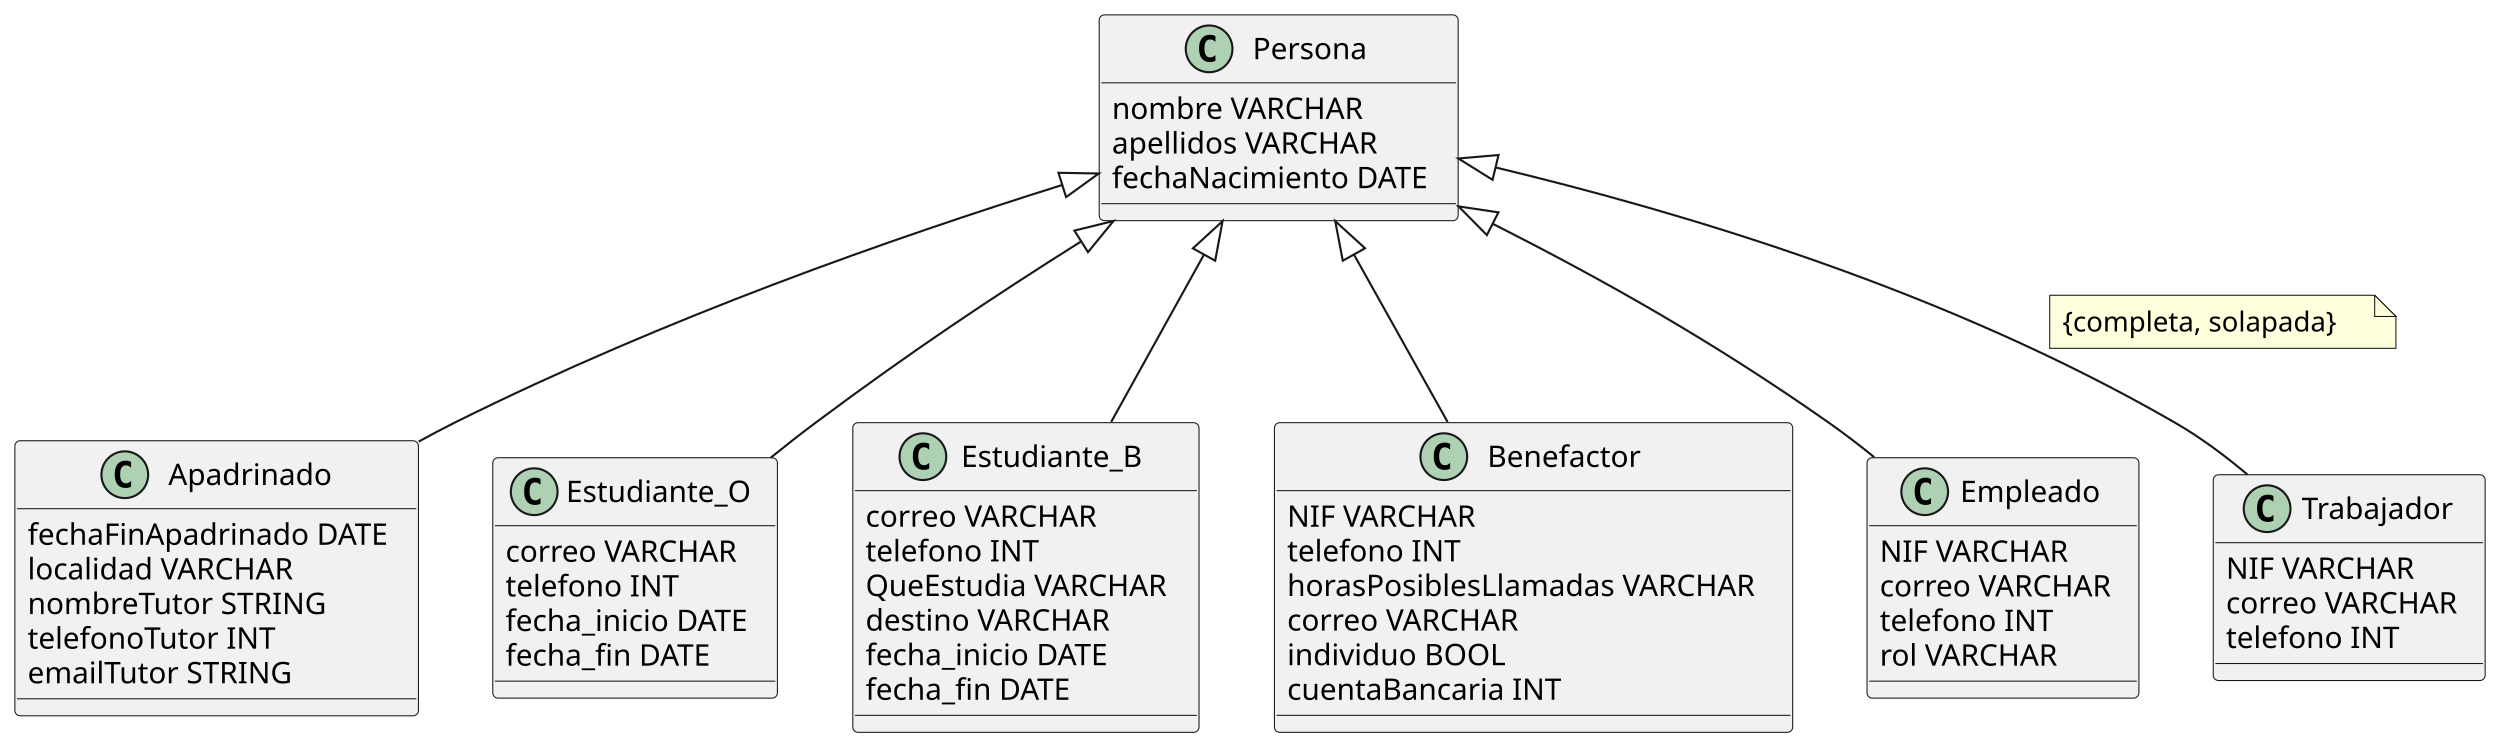
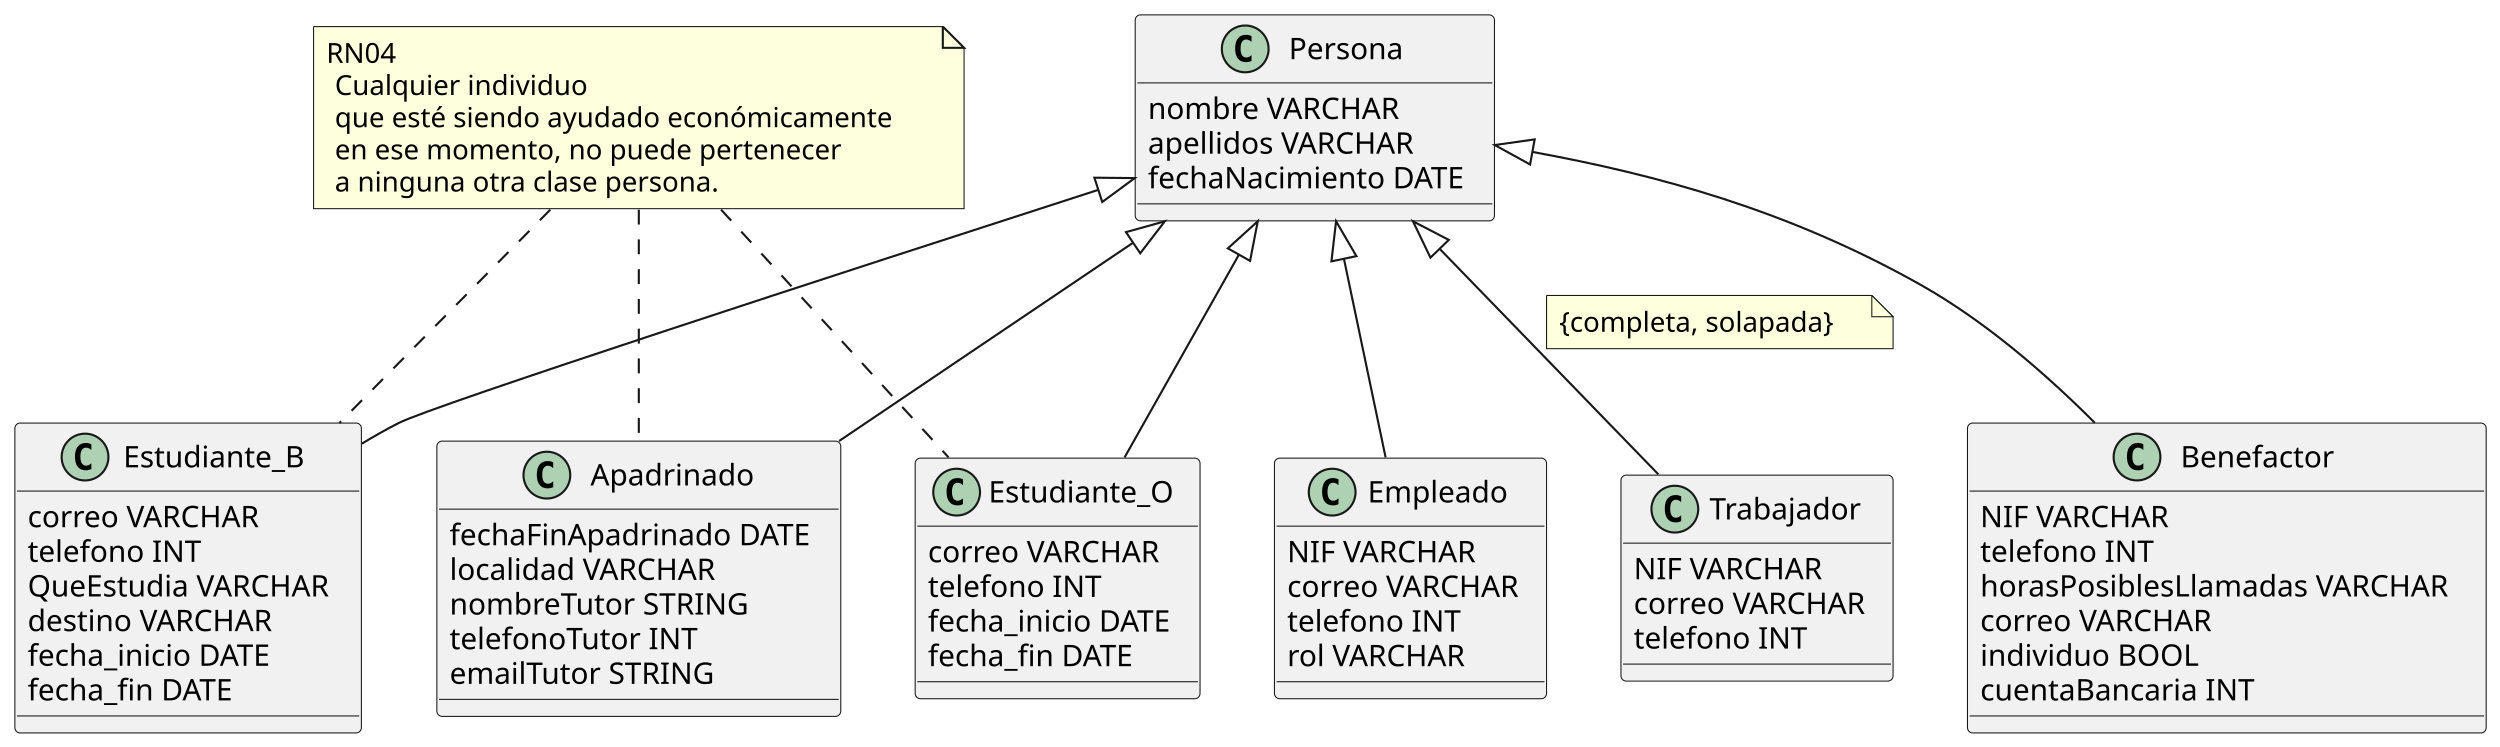
- <svg xmlns="http://www.w3.org/2000/svg" contentStyleType="text/css" height="351px" preserveAspectRatio="none" style="width:1177px;height:351px;background:#FFFFFF;" version="1.1" viewBox="0 0 1177 351" width="1177px" zoomAndPan="magnify">
+ <svg xmlns="http://www.w3.org/2000/svg" contentStyleType="text/css" height="351px" preserveAspectRatio="none" style="width:1176px;height:351px;background:#FFFFFF;" version="1.1" viewBox="0 0 1176 351" width="1176px" zoomAndPan="magnify">
  <defs />
  <g>
    <g id="elem_Persona">
-       <rect codeLine="3" fill="#F1F1F1" height="96.891" id="Persona" rx="2.5" ry="2.5" style="stroke:#181818;stroke-width:0.5;" width="169" x="517.5" y="7" />
-       <ellipse cx="569.25" cy="23" fill="#ADD1B2" rx="11" ry="11" style="stroke:#181818;stroke-width:1.0;" />
-       <path d="M572.219,28.641 Q571.641,28.938 571,29.078 Q570.359,29.234 569.656,29.234 Q567.156,29.234 565.828,27.594 Q564.516,25.938 564.516,22.812 Q564.516,19.688 565.828,18.031 Q567.156,16.375 569.656,16.375 Q570.359,16.375 571,16.531 Q571.656,16.688 572.219,16.984 L572.219,19.703 Q571.594,19.125 571,18.859 Q570.406,18.578 569.781,18.578 Q568.438,18.578 567.75,19.656 Q567.062,20.719 567.062,22.812 Q567.062,24.906 567.75,25.984 Q568.438,27.047 569.781,27.047 Q570.406,27.047 571,26.781 Q571.594,26.5 572.219,25.922 L572.219,28.641 Z " fill="#000000" />
-       <text fill="#000000" font-family="sans-serif" font-size="14" lengthAdjust="spacing" textLength="57" x="589.75" y="27.847">Persona</text>
-       <line style="stroke:#181818;stroke-width:0.5;" x1="518.5" x2="685.5" y1="39" y2="39" />
-       <text fill="#000000" font-family="sans-serif" font-size="14" lengthAdjust="spacing" textLength="125" x="523.5" y="55.995">nombre VARCHAR</text>
-       <text fill="#000000" font-family="sans-serif" font-size="14" lengthAdjust="spacing" textLength="132" x="523.5" y="72.292">apellidos VARCHAR</text>
-       <text fill="#000000" font-family="sans-serif" font-size="14" lengthAdjust="spacing" textLength="157" x="523.5" y="88.589">fechaNacimiento DATE</text>
-       <line style="stroke:#181818;stroke-width:0.5;" x1="518.5" x2="685.5" y1="95.891" y2="95.891" />
+       <rect codeLine="3" fill="#F1F1F1" height="96.891" id="Persona" rx="2.5" ry="2.5" style="stroke:#181818;stroke-width:0.5;" width="169" x="534" y="7" />
+       <ellipse cx="585.75" cy="23" fill="#ADD1B2" rx="11" ry="11" style="stroke:#181818;stroke-width:1.0;" />
+       <path d="M588.719,28.641 Q588.141,28.938 587.5,29.078 Q586.859,29.234 586.156,29.234 Q583.656,29.234 582.328,27.594 Q581.016,25.938 581.016,22.812 Q581.016,19.688 582.328,18.031 Q583.656,16.375 586.156,16.375 Q586.859,16.375 587.5,16.531 Q588.156,16.688 588.719,16.984 L588.719,19.703 Q588.094,19.125 587.5,18.859 Q586.906,18.578 586.281,18.578 Q584.938,18.578 584.25,19.656 Q583.562,20.719 583.562,22.812 Q583.562,24.906 584.25,25.984 Q584.938,27.047 586.281,27.047 Q586.906,27.047 587.5,26.781 Q588.094,26.5 588.719,25.922 L588.719,28.641 Z " fill="#000000" />
+       <text fill="#000000" font-family="sans-serif" font-size="14" lengthAdjust="spacing" textLength="57" x="606.25" y="27.847">Persona</text>
+       <line style="stroke:#181818;stroke-width:0.5;" x1="535" x2="702" y1="39" y2="39" />
+       <text fill="#000000" font-family="sans-serif" font-size="14" lengthAdjust="spacing" textLength="125" x="540" y="55.995">nombre VARCHAR</text>
+       <text fill="#000000" font-family="sans-serif" font-size="14" lengthAdjust="spacing" textLength="132" x="540" y="72.292">apellidos VARCHAR</text>
+       <text fill="#000000" font-family="sans-serif" font-size="14" lengthAdjust="spacing" textLength="157" x="540" y="88.589">fechaNacimiento DATE</text>
+       <line style="stroke:#181818;stroke-width:0.5;" x1="535" x2="702" y1="95.891" y2="95.891" />
    </g>
    <g id="elem_Apadrinado">
-       <rect codeLine="59" fill="#F1F1F1" height="129.484" id="Apadrinado" rx="2.5" ry="2.5" style="stroke:#181818;stroke-width:0.5;" width="190" x="7" y="207.5" />
-       <ellipse cx="58.75" cy="223.5" fill="#ADD1B2" rx="11" ry="11" style="stroke:#181818;stroke-width:1.0;" />
-       <path d="M61.719,229.141 Q61.141,229.438 60.5,229.578 Q59.859,229.734 59.156,229.734 Q56.656,229.734 55.328,228.094 Q54.016,226.438 54.016,223.312 Q54.016,220.188 55.328,218.531 Q56.656,216.875 59.156,216.875 Q59.859,216.875 60.5,217.031 Q61.156,217.188 61.719,217.484 L61.719,220.203 Q61.094,219.625 60.5,219.359 Q59.906,219.078 59.281,219.078 Q57.938,219.078 57.25,220.156 Q56.562,221.219 56.562,223.312 Q56.562,225.406 57.25,226.484 Q57.938,227.547 59.281,227.547 Q59.906,227.547 60.5,227.281 Q61.094,227 61.719,226.422 L61.719,229.141 Z " fill="#000000" />
-       <text fill="#000000" font-family="sans-serif" font-size="14" lengthAdjust="spacing" textLength="78" x="79.25" y="228.347">Apadrinado</text>
-       <line style="stroke:#181818;stroke-width:0.5;" x1="8" x2="196" y1="239.5" y2="239.5" />
-       <text fill="#000000" font-family="sans-serif" font-size="14" lengthAdjust="spacing" textLength="178" x="13" y="256.495">fechaFinApadrinado DATE</text>
-       <text fill="#000000" font-family="sans-serif" font-size="14" lengthAdjust="spacing" textLength="131" x="13" y="272.792">localidad VARCHAR</text>
-       <text fill="#000000" font-family="sans-serif" font-size="14" lengthAdjust="spacing" textLength="147" x="13" y="289.089">nombreTutor STRING</text>
-       <text fill="#000000" font-family="sans-serif" font-size="14" lengthAdjust="spacing" textLength="120" x="13" y="305.386">telefonoTutor INT</text>
-       <text fill="#000000" font-family="sans-serif" font-size="14" lengthAdjust="spacing" textLength="129" x="13" y="321.683">emailTutor STRING</text>
-       <line style="stroke:#181818;stroke-width:0.5;" x1="8" x2="196" y1="328.984" y2="328.984" />
+       <rect codeLine="59" fill="#F1F1F1" height="129.484" id="Apadrinado" rx="2.5" ry="2.5" style="stroke:#181818;stroke-width:0.5;" width="190" x="205.5" y="207.5" />
+       <ellipse cx="257.25" cy="223.5" fill="#ADD1B2" rx="11" ry="11" style="stroke:#181818;stroke-width:1.0;" />
+       <path d="M260.219,229.141 Q259.641,229.438 259,229.578 Q258.359,229.734 257.656,229.734 Q255.156,229.734 253.828,228.094 Q252.516,226.438 252.516,223.312 Q252.516,220.188 253.828,218.531 Q255.156,216.875 257.656,216.875 Q258.359,216.875 259,217.031 Q259.656,217.188 260.219,217.484 L260.219,220.203 Q259.594,219.625 259,219.359 Q258.406,219.078 257.781,219.078 Q256.438,219.078 255.75,220.156 Q255.062,221.219 255.062,223.312 Q255.062,225.406 255.75,226.484 Q256.438,227.547 257.781,227.547 Q258.406,227.547 259,227.281 Q259.594,227 260.219,226.422 L260.219,229.141 Z " fill="#000000" />
+       <text fill="#000000" font-family="sans-serif" font-size="14" lengthAdjust="spacing" textLength="78" x="277.75" y="228.347">Apadrinado</text>
+       <line style="stroke:#181818;stroke-width:0.5;" x1="206.5" x2="394.5" y1="239.5" y2="239.5" />
+       <text fill="#000000" font-family="sans-serif" font-size="14" lengthAdjust="spacing" textLength="178" x="211.5" y="256.495">fechaFinApadrinado DATE</text>
+       <text fill="#000000" font-family="sans-serif" font-size="14" lengthAdjust="spacing" textLength="131" x="211.5" y="272.792">localidad VARCHAR</text>
+       <text fill="#000000" font-family="sans-serif" font-size="14" lengthAdjust="spacing" textLength="147" x="211.5" y="289.089">nombreTutor STRING</text>
+       <text fill="#000000" font-family="sans-serif" font-size="14" lengthAdjust="spacing" textLength="120" x="211.5" y="305.386">telefonoTutor INT</text>
+       <text fill="#000000" font-family="sans-serif" font-size="14" lengthAdjust="spacing" textLength="129" x="211.5" y="321.683">emailTutor STRING</text>
+       <line style="stroke:#181818;stroke-width:0.5;" x1="206.5" x2="394.5" y1="328.984" y2="328.984" />
    </g>
    <g id="elem_Estudiante_O">
-       <rect codeLine="52" fill="#F1F1F1" height="113.188" id="Estudiante_O" rx="2.5" ry="2.5" style="stroke:#181818;stroke-width:0.5;" width="134" x="232" y="215.5" />
-       <ellipse cx="251.5" cy="231.5" fill="#ADD1B2" rx="11" ry="11" style="stroke:#181818;stroke-width:1.0;" />
-       <path d="M254.469,237.141 Q253.891,237.438 253.25,237.578 Q252.609,237.734 251.906,237.734 Q249.406,237.734 248.078,236.094 Q246.766,234.438 246.766,231.312 Q246.766,228.188 248.078,226.531 Q249.406,224.875 251.906,224.875 Q252.609,224.875 253.25,225.031 Q253.906,225.188 254.469,225.484 L254.469,228.203 Q253.844,227.625 253.25,227.359 Q252.656,227.078 252.031,227.078 Q250.688,227.078 250,228.156 Q249.312,229.219 249.312,231.312 Q249.312,233.406 250,234.484 Q250.688,235.547 252.031,235.547 Q252.656,235.547 253.25,235.281 Q253.844,235 254.469,234.422 L254.469,237.141 Z " fill="#000000" />
-       <text fill="#000000" font-family="sans-serif" font-size="14" lengthAdjust="spacing" textLength="92" x="266.5" y="236.347">Estudiante_O</text>
-       <line style="stroke:#181818;stroke-width:0.5;" x1="233" x2="365" y1="247.5" y2="247.5" />
-       <text fill="#000000" font-family="sans-serif" font-size="14" lengthAdjust="spacing" textLength="116" x="238" y="264.495">correo VARCHAR</text>
-       <text fill="#000000" font-family="sans-serif" font-size="14" lengthAdjust="spacing" textLength="83" x="238" y="280.792">telefono INT</text>
-       <text fill="#000000" font-family="sans-serif" font-size="14" lengthAdjust="spacing" textLength="122" x="238" y="297.089">fecha_inicio DATE</text>
-       <text fill="#000000" font-family="sans-serif" font-size="14" lengthAdjust="spacing" textLength="103" x="238" y="313.386">fecha_fin DATE</text>
-       <line style="stroke:#181818;stroke-width:0.5;" x1="233" x2="365" y1="320.688" y2="320.688" />
+       <rect codeLine="52" fill="#F1F1F1" height="113.188" id="Estudiante_O" rx="2.5" ry="2.5" style="stroke:#181818;stroke-width:0.5;" width="134" x="430.5" y="215.5" />
+       <ellipse cx="450" cy="231.5" fill="#ADD1B2" rx="11" ry="11" style="stroke:#181818;stroke-width:1.0;" />
+       <path d="M452.969,237.141 Q452.391,237.438 451.75,237.578 Q451.109,237.734 450.406,237.734 Q447.906,237.734 446.578,236.094 Q445.266,234.438 445.266,231.312 Q445.266,228.188 446.578,226.531 Q447.906,224.875 450.406,224.875 Q451.109,224.875 451.75,225.031 Q452.406,225.188 452.969,225.484 L452.969,228.203 Q452.344,227.625 451.75,227.359 Q451.156,227.078 450.531,227.078 Q449.188,227.078 448.5,228.156 Q447.812,229.219 447.812,231.312 Q447.812,233.406 448.5,234.484 Q449.188,235.547 450.531,235.547 Q451.156,235.547 451.75,235.281 Q452.344,235 452.969,234.422 L452.969,237.141 Z " fill="#000000" />
+       <text fill="#000000" font-family="sans-serif" font-size="14" lengthAdjust="spacing" textLength="92" x="465" y="236.347">Estudiante_O</text>
+       <line style="stroke:#181818;stroke-width:0.5;" x1="431.5" x2="563.5" y1="247.5" y2="247.5" />
+       <text fill="#000000" font-family="sans-serif" font-size="14" lengthAdjust="spacing" textLength="116" x="436.5" y="264.495">correo VARCHAR</text>
+       <text fill="#000000" font-family="sans-serif" font-size="14" lengthAdjust="spacing" textLength="83" x="436.5" y="280.792">telefono INT</text>
+       <text fill="#000000" font-family="sans-serif" font-size="14" lengthAdjust="spacing" textLength="122" x="436.5" y="297.089">fecha_inicio DATE</text>
+       <text fill="#000000" font-family="sans-serif" font-size="14" lengthAdjust="spacing" textLength="103" x="436.5" y="313.386">fecha_fin DATE</text>
+       <line style="stroke:#181818;stroke-width:0.5;" x1="431.5" x2="563.5" y1="320.688" y2="320.688" />
    </g>
    <g id="elem_Estudiante_B">
-       <rect codeLine="43" fill="#F1F1F1" height="145.781" id="Estudiante_B" rx="2.5" ry="2.5" style="stroke:#181818;stroke-width:0.5;" width="163" x="401.5" y="199" />
-       <ellipse cx="434.5" cy="215" fill="#ADD1B2" rx="11" ry="11" style="stroke:#181818;stroke-width:1.0;" />
-       <path d="M437.469,220.641 Q436.891,220.938 436.25,221.078 Q435.609,221.234 434.906,221.234 Q432.406,221.234 431.078,219.594 Q429.766,217.938 429.766,214.812 Q429.766,211.688 431.078,210.031 Q432.406,208.375 434.906,208.375 Q435.609,208.375 436.25,208.531 Q436.906,208.688 437.469,208.984 L437.469,211.703 Q436.844,211.125 436.25,210.859 Q435.656,210.578 435.031,210.578 Q433.688,210.578 433,211.656 Q432.312,212.719 432.312,214.812 Q432.312,216.906 433,217.984 Q433.688,219.047 435.031,219.047 Q435.656,219.047 436.25,218.781 Q436.844,218.5 437.469,217.922 L437.469,220.641 Z " fill="#000000" />
-       <text fill="#000000" font-family="sans-serif" font-size="14" lengthAdjust="spacing" textLength="91" x="452.5" y="219.847">Estudiante_B</text>
-       <line style="stroke:#181818;stroke-width:0.5;" x1="402.5" x2="563.5" y1="231" y2="231" />
-       <text fill="#000000" font-family="sans-serif" font-size="14" lengthAdjust="spacing" textLength="116" x="407.5" y="247.995">correo VARCHAR</text>
-       <text fill="#000000" font-family="sans-serif" font-size="14" lengthAdjust="spacing" textLength="83" x="407.5" y="264.292">telefono INT</text>
-       <text fill="#000000" font-family="sans-serif" font-size="14" lengthAdjust="spacing" textLength="151" x="407.5" y="280.589">QueEstudia VARCHAR</text>
-       <text fill="#000000" font-family="sans-serif" font-size="14" lengthAdjust="spacing" textLength="123" x="407.5" y="296.886">destino VARCHAR</text>
-       <text fill="#000000" font-family="sans-serif" font-size="14" lengthAdjust="spacing" textLength="122" x="407.5" y="313.183">fecha_inicio DATE</text>
-       <text fill="#000000" font-family="sans-serif" font-size="14" lengthAdjust="spacing" textLength="103" x="407.5" y="329.479">fecha_fin DATE</text>
-       <line style="stroke:#181818;stroke-width:0.5;" x1="402.5" x2="563.5" y1="336.781" y2="336.781" />
+       <rect codeLine="43" fill="#F1F1F1" height="145.781" id="Estudiante_B" rx="2.5" ry="2.5" style="stroke:#181818;stroke-width:0.5;" width="163" x="7" y="199" />
+       <ellipse cx="40" cy="215" fill="#ADD1B2" rx="11" ry="11" style="stroke:#181818;stroke-width:1.0;" />
+       <path d="M42.969,220.641 Q42.391,220.938 41.75,221.078 Q41.109,221.234 40.406,221.234 Q37.906,221.234 36.578,219.594 Q35.266,217.938 35.266,214.812 Q35.266,211.688 36.578,210.031 Q37.906,208.375 40.406,208.375 Q41.109,208.375 41.75,208.531 Q42.406,208.688 42.969,208.984 L42.969,211.703 Q42.344,211.125 41.75,210.859 Q41.156,210.578 40.531,210.578 Q39.188,210.578 38.5,211.656 Q37.812,212.719 37.812,214.812 Q37.812,216.906 38.5,217.984 Q39.188,219.047 40.531,219.047 Q41.156,219.047 41.75,218.781 Q42.344,218.5 42.969,217.922 L42.969,220.641 Z " fill="#000000" />
+       <text fill="#000000" font-family="sans-serif" font-size="14" lengthAdjust="spacing" textLength="91" x="58" y="219.847">Estudiante_B</text>
+       <line style="stroke:#181818;stroke-width:0.5;" x1="8" x2="169" y1="231" y2="231" />
+       <text fill="#000000" font-family="sans-serif" font-size="14" lengthAdjust="spacing" textLength="116" x="13" y="247.995">correo VARCHAR</text>
+       <text fill="#000000" font-family="sans-serif" font-size="14" lengthAdjust="spacing" textLength="83" x="13" y="264.292">telefono INT</text>
+       <text fill="#000000" font-family="sans-serif" font-size="14" lengthAdjust="spacing" textLength="151" x="13" y="280.589">QueEstudia VARCHAR</text>
+       <text fill="#000000" font-family="sans-serif" font-size="14" lengthAdjust="spacing" textLength="123" x="13" y="296.886">destino VARCHAR</text>
+       <text fill="#000000" font-family="sans-serif" font-size="14" lengthAdjust="spacing" textLength="122" x="13" y="313.183">fecha_inicio DATE</text>
+       <text fill="#000000" font-family="sans-serif" font-size="14" lengthAdjust="spacing" textLength="103" x="13" y="329.479">fecha_fin DATE</text>
+       <line style="stroke:#181818;stroke-width:0.5;" x1="8" x2="169" y1="336.781" y2="336.781" />
    </g>
    <g id="elem_Benefactor">
-       <rect codeLine="34" fill="#F1F1F1" height="145.781" id="Benefactor" rx="2.5" ry="2.5" style="stroke:#181818;stroke-width:0.5;" width="244" x="600" y="199" />
-       <ellipse cx="679.75" cy="215" fill="#ADD1B2" rx="11" ry="11" style="stroke:#181818;stroke-width:1.0;" />
-       <path d="M682.719,220.641 Q682.141,220.938 681.5,221.078 Q680.859,221.234 680.156,221.234 Q677.656,221.234 676.328,219.594 Q675.016,217.938 675.016,214.812 Q675.016,211.688 676.328,210.031 Q677.656,208.375 680.156,208.375 Q680.859,208.375 681.5,208.531 Q682.156,208.688 682.719,208.984 L682.719,211.703 Q682.094,211.125 681.5,210.859 Q680.906,210.578 680.281,210.578 Q678.938,210.578 678.25,211.656 Q677.562,212.719 677.562,214.812 Q677.562,216.906 678.25,217.984 Q678.938,219.047 680.281,219.047 Q680.906,219.047 681.5,218.781 Q682.094,218.5 682.719,217.922 L682.719,220.641 Z " fill="#000000" />
-       <text fill="#000000" font-family="sans-serif" font-size="14" lengthAdjust="spacing" textLength="76" x="700.25" y="219.847">Benefactor</text>
-       <line style="stroke:#181818;stroke-width:0.5;" x1="601" x2="843" y1="231" y2="231" />
-       <text fill="#000000" font-family="sans-serif" font-size="14" lengthAdjust="spacing" textLength="92" x="606" y="247.995">NIF VARCHAR</text>
-       <text fill="#000000" font-family="sans-serif" font-size="14" lengthAdjust="spacing" textLength="83" x="606" y="264.292">telefono INT</text>
-       <text fill="#000000" font-family="sans-serif" font-size="14" lengthAdjust="spacing" textLength="232" x="606" y="280.589">horasPosiblesLlamadas VARCHAR</text>
-       <text fill="#000000" font-family="sans-serif" font-size="14" lengthAdjust="spacing" textLength="116" x="606" y="296.886">correo VARCHAR</text>
-       <text fill="#000000" font-family="sans-serif" font-size="14" lengthAdjust="spacing" textLength="104" x="606" y="313.183">individuo BOOL</text>
-       <text fill="#000000" font-family="sans-serif" font-size="14" lengthAdjust="spacing" textLength="133" x="606" y="329.479">cuentaBancaria INT</text>
-       <line style="stroke:#181818;stroke-width:0.5;" x1="601" x2="843" y1="336.781" y2="336.781" />
+       <rect codeLine="34" fill="#F1F1F1" height="145.781" id="Benefactor" rx="2.5" ry="2.5" style="stroke:#181818;stroke-width:0.5;" width="244" x="925.5" y="199" />
+       <ellipse cx="1005.25" cy="215" fill="#ADD1B2" rx="11" ry="11" style="stroke:#181818;stroke-width:1.0;" />
+       <path d="M1008.219,220.641 Q1007.641,220.938 1007,221.078 Q1006.359,221.234 1005.656,221.234 Q1003.156,221.234 1001.828,219.594 Q1000.516,217.938 1000.516,214.812 Q1000.516,211.688 1001.828,210.031 Q1003.156,208.375 1005.656,208.375 Q1006.359,208.375 1007,208.531 Q1007.656,208.688 1008.219,208.984 L1008.219,211.703 Q1007.594,211.125 1007,210.859 Q1006.406,210.578 1005.781,210.578 Q1004.438,210.578 1003.75,211.656 Q1003.062,212.719 1003.062,214.812 Q1003.062,216.906 1003.75,217.984 Q1004.438,219.047 1005.781,219.047 Q1006.406,219.047 1007,218.781 Q1007.594,218.5 1008.219,217.922 L1008.219,220.641 Z " fill="#000000" />
+       <text fill="#000000" font-family="sans-serif" font-size="14" lengthAdjust="spacing" textLength="76" x="1025.75" y="219.847">Benefactor</text>
+       <line style="stroke:#181818;stroke-width:0.5;" x1="926.5" x2="1168.5" y1="231" y2="231" />
+       <text fill="#000000" font-family="sans-serif" font-size="14" lengthAdjust="spacing" textLength="92" x="931.5" y="247.995">NIF VARCHAR</text>
+       <text fill="#000000" font-family="sans-serif" font-size="14" lengthAdjust="spacing" textLength="83" x="931.5" y="264.292">telefono INT</text>
+       <text fill="#000000" font-family="sans-serif" font-size="14" lengthAdjust="spacing" textLength="232" x="931.5" y="280.589">horasPosiblesLlamadas VARCHAR</text>
+       <text fill="#000000" font-family="sans-serif" font-size="14" lengthAdjust="spacing" textLength="116" x="931.5" y="296.886">correo VARCHAR</text>
+       <text fill="#000000" font-family="sans-serif" font-size="14" lengthAdjust="spacing" textLength="104" x="931.5" y="313.183">individuo BOOL</text>
+       <text fill="#000000" font-family="sans-serif" font-size="14" lengthAdjust="spacing" textLength="133" x="931.5" y="329.479">cuentaBancaria INT</text>
+       <line style="stroke:#181818;stroke-width:0.5;" x1="926.5" x2="1168.5" y1="336.781" y2="336.781" />
    </g>
    <g id="elem_Empleado">
-       <rect codeLine="27" fill="#F1F1F1" height="113.188" id="Empleado" rx="2.5" ry="2.5" style="stroke:#181818;stroke-width:0.5;" width="128" x="879" y="215.5" />
-       <ellipse cx="906.15" cy="231.5" fill="#ADD1B2" rx="11" ry="11" style="stroke:#181818;stroke-width:1.0;" />
-       <path d="M909.119,237.141 Q908.541,237.438 907.9,237.578 Q907.259,237.734 906.556,237.734 Q904.056,237.734 902.728,236.094 Q901.416,234.438 901.416,231.312 Q901.416,228.188 902.728,226.531 Q904.056,224.875 906.556,224.875 Q907.259,224.875 907.9,225.031 Q908.556,225.188 909.119,225.484 L909.119,228.203 Q908.494,227.625 907.9,227.359 Q907.306,227.078 906.681,227.078 Q905.337,227.078 904.65,228.156 Q903.962,229.219 903.962,231.312 Q903.962,233.406 904.65,234.484 Q905.337,235.547 906.681,235.547 Q907.306,235.547 907.9,235.281 Q908.494,235 909.119,234.422 L909.119,237.141 Z " fill="#000000" />
-       <text fill="#000000" font-family="sans-serif" font-size="14" lengthAdjust="spacing" textLength="69" x="922.85" y="236.347">Empleado</text>
-       <line style="stroke:#181818;stroke-width:0.5;" x1="880" x2="1006" y1="247.5" y2="247.5" />
-       <text fill="#000000" font-family="sans-serif" font-size="14" lengthAdjust="spacing" textLength="92" x="885" y="264.495">NIF VARCHAR</text>
-       <text fill="#000000" font-family="sans-serif" font-size="14" lengthAdjust="spacing" textLength="116" x="885" y="280.792">correo VARCHAR</text>
-       <text fill="#000000" font-family="sans-serif" font-size="14" lengthAdjust="spacing" textLength="83" x="885" y="297.089">telefono INT</text>
-       <text fill="#000000" font-family="sans-serif" font-size="14" lengthAdjust="spacing" textLength="88" x="885" y="313.386">rol VARCHAR</text>
-       <line style="stroke:#181818;stroke-width:0.5;" x1="880" x2="1006" y1="320.688" y2="320.688" />
+       <rect codeLine="27" fill="#F1F1F1" height="113.188" id="Empleado" rx="2.5" ry="2.5" style="stroke:#181818;stroke-width:0.5;" width="128" x="599.5" y="215.5" />
+       <ellipse cx="626.65" cy="231.5" fill="#ADD1B2" rx="11" ry="11" style="stroke:#181818;stroke-width:1.0;" />
+       <path d="M629.619,237.141 Q629.041,237.438 628.4,237.578 Q627.759,237.734 627.056,237.734 Q624.556,237.734 623.228,236.094 Q621.916,234.438 621.916,231.312 Q621.916,228.188 623.228,226.531 Q624.556,224.875 627.056,224.875 Q627.759,224.875 628.4,225.031 Q629.056,225.188 629.619,225.484 L629.619,228.203 Q628.994,227.625 628.4,227.359 Q627.806,227.078 627.181,227.078 Q625.837,227.078 625.15,228.156 Q624.462,229.219 624.462,231.312 Q624.462,233.406 625.15,234.484 Q625.837,235.547 627.181,235.547 Q627.806,235.547 628.4,235.281 Q628.994,235 629.619,234.422 L629.619,237.141 Z " fill="#000000" />
+       <text fill="#000000" font-family="sans-serif" font-size="14" lengthAdjust="spacing" textLength="69" x="643.35" y="236.347">Empleado</text>
+       <line style="stroke:#181818;stroke-width:0.5;" x1="600.5" x2="726.5" y1="247.5" y2="247.5" />
+       <text fill="#000000" font-family="sans-serif" font-size="14" lengthAdjust="spacing" textLength="92" x="605.5" y="264.495">NIF VARCHAR</text>
+       <text fill="#000000" font-family="sans-serif" font-size="14" lengthAdjust="spacing" textLength="116" x="605.5" y="280.792">correo VARCHAR</text>
+       <text fill="#000000" font-family="sans-serif" font-size="14" lengthAdjust="spacing" textLength="83" x="605.5" y="297.089">telefono INT</text>
+       <text fill="#000000" font-family="sans-serif" font-size="14" lengthAdjust="spacing" textLength="88" x="605.5" y="313.386">rol VARCHAR</text>
+       <line style="stroke:#181818;stroke-width:0.5;" x1="600.5" x2="726.5" y1="320.688" y2="320.688" />
    </g>
    <g id="elem_Trabajador">
-       <rect codeLine="21" fill="#F1F1F1" height="96.891" id="Trabajador" rx="2.5" ry="2.5" style="stroke:#181818;stroke-width:0.5;" width="128" x="1042" y="223.5" />
-       <ellipse cx="1067.35" cy="239.5" fill="#ADD1B2" rx="11" ry="11" style="stroke:#181818;stroke-width:1.0;" />
-       <path d="M1070.319,245.141 Q1069.741,245.438 1069.1,245.578 Q1068.459,245.734 1067.756,245.734 Q1065.256,245.734 1063.928,244.094 Q1062.616,242.438 1062.616,239.312 Q1062.616,236.188 1063.928,234.531 Q1065.256,232.875 1067.756,232.875 Q1068.459,232.875 1069.1,233.031 Q1069.756,233.188 1070.319,233.484 L1070.319,236.203 Q1069.694,235.625 1069.1,235.359 Q1068.506,235.078 1067.881,235.078 Q1066.537,235.078 1065.85,236.156 Q1065.162,237.219 1065.162,239.312 Q1065.162,241.406 1065.85,242.484 Q1066.537,243.547 1067.881,243.547 Q1068.506,243.547 1069.1,243.281 Q1069.694,243 1070.319,242.422 L1070.319,245.141 Z " fill="#000000" />
-       <text fill="#000000" font-family="sans-serif" font-size="14" lengthAdjust="spacing" textLength="73" x="1083.65" y="244.347">Trabajador</text>
-       <line style="stroke:#181818;stroke-width:0.5;" x1="1043" x2="1169" y1="255.5" y2="255.5" />
-       <text fill="#000000" font-family="sans-serif" font-size="14" lengthAdjust="spacing" textLength="92" x="1048" y="272.495">NIF VARCHAR</text>
-       <text fill="#000000" font-family="sans-serif" font-size="14" lengthAdjust="spacing" textLength="116" x="1048" y="288.792">correo VARCHAR</text>
-       <text fill="#000000" font-family="sans-serif" font-size="14" lengthAdjust="spacing" textLength="83" x="1048" y="305.089">telefono INT</text>
-       <line style="stroke:#181818;stroke-width:0.5;" x1="1043" x2="1169" y1="312.391" y2="312.391" />
+       <rect codeLine="21" fill="#F1F1F1" height="96.891" id="Trabajador" rx="2.5" ry="2.5" style="stroke:#181818;stroke-width:0.5;" width="128" x="762.5" y="223.5" />
+       <ellipse cx="787.85" cy="239.5" fill="#ADD1B2" rx="11" ry="11" style="stroke:#181818;stroke-width:1.0;" />
+       <path d="M790.819,245.141 Q790.241,245.438 789.6,245.578 Q788.959,245.734 788.256,245.734 Q785.756,245.734 784.428,244.094 Q783.116,242.438 783.116,239.312 Q783.116,236.188 784.428,234.531 Q785.756,232.875 788.256,232.875 Q788.959,232.875 789.6,233.031 Q790.256,233.188 790.819,233.484 L790.819,236.203 Q790.194,235.625 789.6,235.359 Q789.006,235.078 788.381,235.078 Q787.038,235.078 786.35,236.156 Q785.663,237.219 785.663,239.312 Q785.663,241.406 786.35,242.484 Q787.038,243.547 788.381,243.547 Q789.006,243.547 789.6,243.281 Q790.194,243 790.819,242.422 L790.819,245.141 Z " fill="#000000" />
+       <text fill="#000000" font-family="sans-serif" font-size="14" lengthAdjust="spacing" textLength="73" x="804.15" y="244.347">Trabajador</text>
+       <line style="stroke:#181818;stroke-width:0.5;" x1="763.5" x2="889.5" y1="255.5" y2="255.5" />
+       <text fill="#000000" font-family="sans-serif" font-size="14" lengthAdjust="spacing" textLength="92" x="768.5" y="272.495">NIF VARCHAR</text>
+       <text fill="#000000" font-family="sans-serif" font-size="14" lengthAdjust="spacing" textLength="116" x="768.5" y="288.792">correo VARCHAR</text>
+       <text fill="#000000" font-family="sans-serif" font-size="14" lengthAdjust="spacing" textLength="83" x="768.5" y="305.089">telefono INT</text>
+       <line style="stroke:#181818;stroke-width:0.5;" x1="763.5" x2="889.5" y1="312.391" y2="312.391" />
+     </g>
+     <g id="elem_RN04">
+       <path d="M147.5,12.5 L147.5,98.164 L453.5,98.164 L453.5,22.5 L443.5,12.5 L147.5,12.5 " fill="#FEFFDD" style="stroke:#181818;stroke-width:0.5;" />
+       <path d="M443.5,12.5 L443.5,22.5 L453.5,22.5 L443.5,12.5 " fill="#FEFFDD" style="stroke:#181818;stroke-width:1.0;" />
+       <text fill="#000000" font-family="sans-serif" font-size="13" lengthAdjust="spacing" textLength="34" x="153.5" y="29.567">RN04</text>
+       <text fill="#000000" font-family="sans-serif" font-size="13" lengthAdjust="spacing" textLength="120" x="157.5" y="44.7">Cualquier individuo</text>
+       <text fill="#000000" font-family="sans-serif" font-size="13" lengthAdjust="spacing" textLength="277" x="157.5" y="59.833">que esté siendo ayudado económicamente</text>
+       <text fill="#000000" font-family="sans-serif" font-size="13" lengthAdjust="spacing" textLength="252" x="157.5" y="74.965">en ese momento, no puede pertenecer</text>
+       <text fill="#000000" font-family="sans-serif" font-size="13" lengthAdjust="spacing" textLength="190" x="157.5" y="90.098">a ninguna otra clase persona.</text>
    </g>
    <g id="link_Persona_Apadrinado">
-       <path codeLine="11" d="M500.118,87.076 C419.988,112.256 314.55,148.98 214,199 C208.41,201.78 202.76,204.77 197.11,207.91 " fill="none" id="Persona-backto-Apadrinado" style="stroke:#181818;stroke-width:1.0;" />
-       <polygon fill="none" points="517.29,81.68,498.319,81.352,501.917,92.8,517.29,81.68" style="stroke:#181818;stroke-width:1.0;" />
+       <path codeLine="11" d="M533.008,114.166 C487.898,144.596 443.8,174.34 394.71,207.45 " fill="none" id="Persona-backto-Apadrinado" style="stroke:#181818;stroke-width:1.0;" />
+       <polygon fill="none" points="547.93,104.1,529.652,109.192,536.363,119.14,547.93,104.1" style="stroke:#181818;stroke-width:1.0;" />
    </g>
    <g id="link_Persona_Estudiante_O">
-       <path codeLine="12" d="M509.024,113.63 C466.694,140.32 429.12,165.34 384,199 C377.02,204.2 369.87,209.8 362.83,215.5 " fill="none" id="Persona-backto-Estudiante_O" style="stroke:#181818;stroke-width:1.0;" />
-       <polygon fill="none" points="524.25,104.03,505.824,108.555,512.224,118.706,524.25,104.03" style="stroke:#181818;stroke-width:1.0;" />
+       <path codeLine="12" d="M582.808,119.779 C564.288,152.619 548.44,180.7 528.99,215.18 " fill="none" id="Persona-backto-Estudiante_O" style="stroke:#181818;stroke-width:1.0;" />
+       <polygon fill="none" points="591.65,104.1,577.582,116.831,588.034,122.726,591.65,104.1" style="stroke:#181818;stroke-width:1.0;" />
    </g>
    <g id="link_Persona_Estudiante_B">
-       <path codeLine="13" d="M566.859,119.84 C551.448,147.62 540.44,167.47 523.14,198.65 " fill="none" id="Persona-backto-Estudiante_B" style="stroke:#181818;stroke-width:1.0;" />
-       <polygon fill="none" points="575.59,104.1,561.612,116.93,572.105,122.751,575.59,104.1" style="stroke:#181818;stroke-width:1.0;" />
+       <path codeLine="13" d="M516.65,89.299 C395.7,128.339 203.39,190.85 187.5,199 C181.73,201.96 175.93,205.23 170.19,208.71 " fill="none" id="Persona-backto-Estudiante_B" style="stroke:#181818;stroke-width:1.0;" />
+       <polygon fill="none" points="533.78,83.77,514.807,83.589,518.493,95.009,533.78,83.77" style="stroke:#181818;stroke-width:1.0;" />
    </g>
    <g id="link_Persona_Benefactor">
-       <path codeLine="14" d="M637.418,119.809 C652.958,147.589 664.08,167.47 681.52,198.65 " fill="none" id="Persona-backto-Benefactor" style="stroke:#181818;stroke-width:1.0;" />
-       <polygon fill="none" points="628.63,104.1,632.181,122.738,642.654,116.88,628.63,104.1" style="stroke:#181818;stroke-width:1.0;" />
+       <path codeLine="14" d="M720.836,71.47 C779.856,82.27 841.18,98.89 903.5,134 C933.41,150.85 961.83,175.3 985.39,198.89 " fill="none" id="Persona-backto-Benefactor" style="stroke:#181818;stroke-width:1.0;" />
+       <polygon fill="none" points="703.13,68.23,719.756,77.372,721.916,65.568,703.13,68.23" style="stroke:#181818;stroke-width:1.0;" />
    </g>
    <g id="link_Persona_Empleado">
-       <path codeLine="15" d="M702.741,105.326 C754.721,131.706 805.65,160.17 861,199 C868.13,204.01 875.35,209.54 882.39,215.24 " fill="none" id="Persona-backto-Empleado" style="stroke:#181818;stroke-width:1.0;" />
-       <polygon fill="none" points="686.69,97.18,700.026,110.677,705.457,99.976,686.69,97.18" style="stroke:#181818;stroke-width:1.0;" />
+       <path codeLine="15" d="M632.181,121.718 C639.061,154.558 644.56,180.7 651.79,215.18 " fill="none" id="Persona-backto-Empleado" style="stroke:#181818;stroke-width:1.0;" />
+       <polygon fill="none" points="628.49,104.1,626.308,122.948,638.053,120.487,628.49,104.1" style="stroke:#181818;stroke-width:1.0;" />
    </g>
    <g id="link_Persona_Trabajador">
-       <path codeLine="16" d="M704.101,78.829 C792.381,100.059 915.31,136.32 1024,199 C1035.82,205.81 1047.47,214.49 1058.12,223.44 " fill="none" id="Persona-backto-Trabajador" style="stroke:#181818;stroke-width:1.0;" />
-       <polygon fill="none" points="686.6,74.62,702.698,84.662,705.504,72.995,686.6,74.62" style="stroke:#181818;stroke-width:1.0;" />
-       <path d="M965,139 L965,164 L1128,164 L1128,149 L1118,139 L965,139 " fill="#FEFFDD" style="stroke:#181818;stroke-width:0.5;" />
-       <path d="M1118,139 L1118,149 L1128,149 L1118,139 " fill="#FEFFDD" style="stroke:#181818;stroke-width:0.5;" />
-       <text fill="#000000" font-family="sans-serif" font-size="13" lengthAdjust="spacing" textLength="142" x="971" y="156.067">{completa, solapada}</text>
+       <path codeLine="16" d="M677.189,117.023 C711.539,152.453 745.7,187.68 780.11,223.16 " fill="none" id="Persona-backto-Trabajador" style="stroke:#181818;stroke-width:1.0;" />
+       <polygon fill="none" points="664.66,104.1,672.882,121.2,681.497,112.847,664.66,104.1" style="stroke:#181818;stroke-width:1.0;" />
+       <path d="M727.5,139 L727.5,164 L890.5,164 L890.5,149 L880.5,139 L727.5,139 " fill="#FEFFDD" style="stroke:#181818;stroke-width:0.5;" />
+       <path d="M880.5,139 L880.5,149 L890.5,149 L880.5,139 " fill="#FEFFDD" style="stroke:#181818;stroke-width:0.5;" />
+       <text fill="#000000" font-family="sans-serif" font-size="13" lengthAdjust="spacing" textLength="142" x="733.5" y="156.067">{completa, solapada}</text>
+     </g>
+     <g id="link_RN04_Estudiante_B">
+       <path codeLine="69" d="M258.87,98.62 C230.65,127.17 192.64,165.63 159.68,198.98 " fill="none" id="RN04-Estudiante_B" style="stroke:#181818;stroke-width:1.0;stroke-dasharray:7.0,7.0;" />
+     </g>
+     <g id="link_RN04_Apadrinado">
+       <path codeLine="70" d="M300.5,98.62 C300.5,129.61 300.5,172.28 300.5,207.41 " fill="none" id="RN04-Apadrinado" style="stroke:#181818;stroke-width:1.0;stroke-dasharray:7.0,7.0;" />
+     </g>
+     <g id="link_RN04_Estudiante_O">
+       <path codeLine="71" d="M339.19,98.62 C369.78,131.93 412.75,178.73 446.21,215.16 " fill="none" id="RN04-Estudiante_O" style="stroke:#181818;stroke-width:1.0;stroke-dasharray:7.0,7.0;" />
    </g>
  </g>
</svg>
